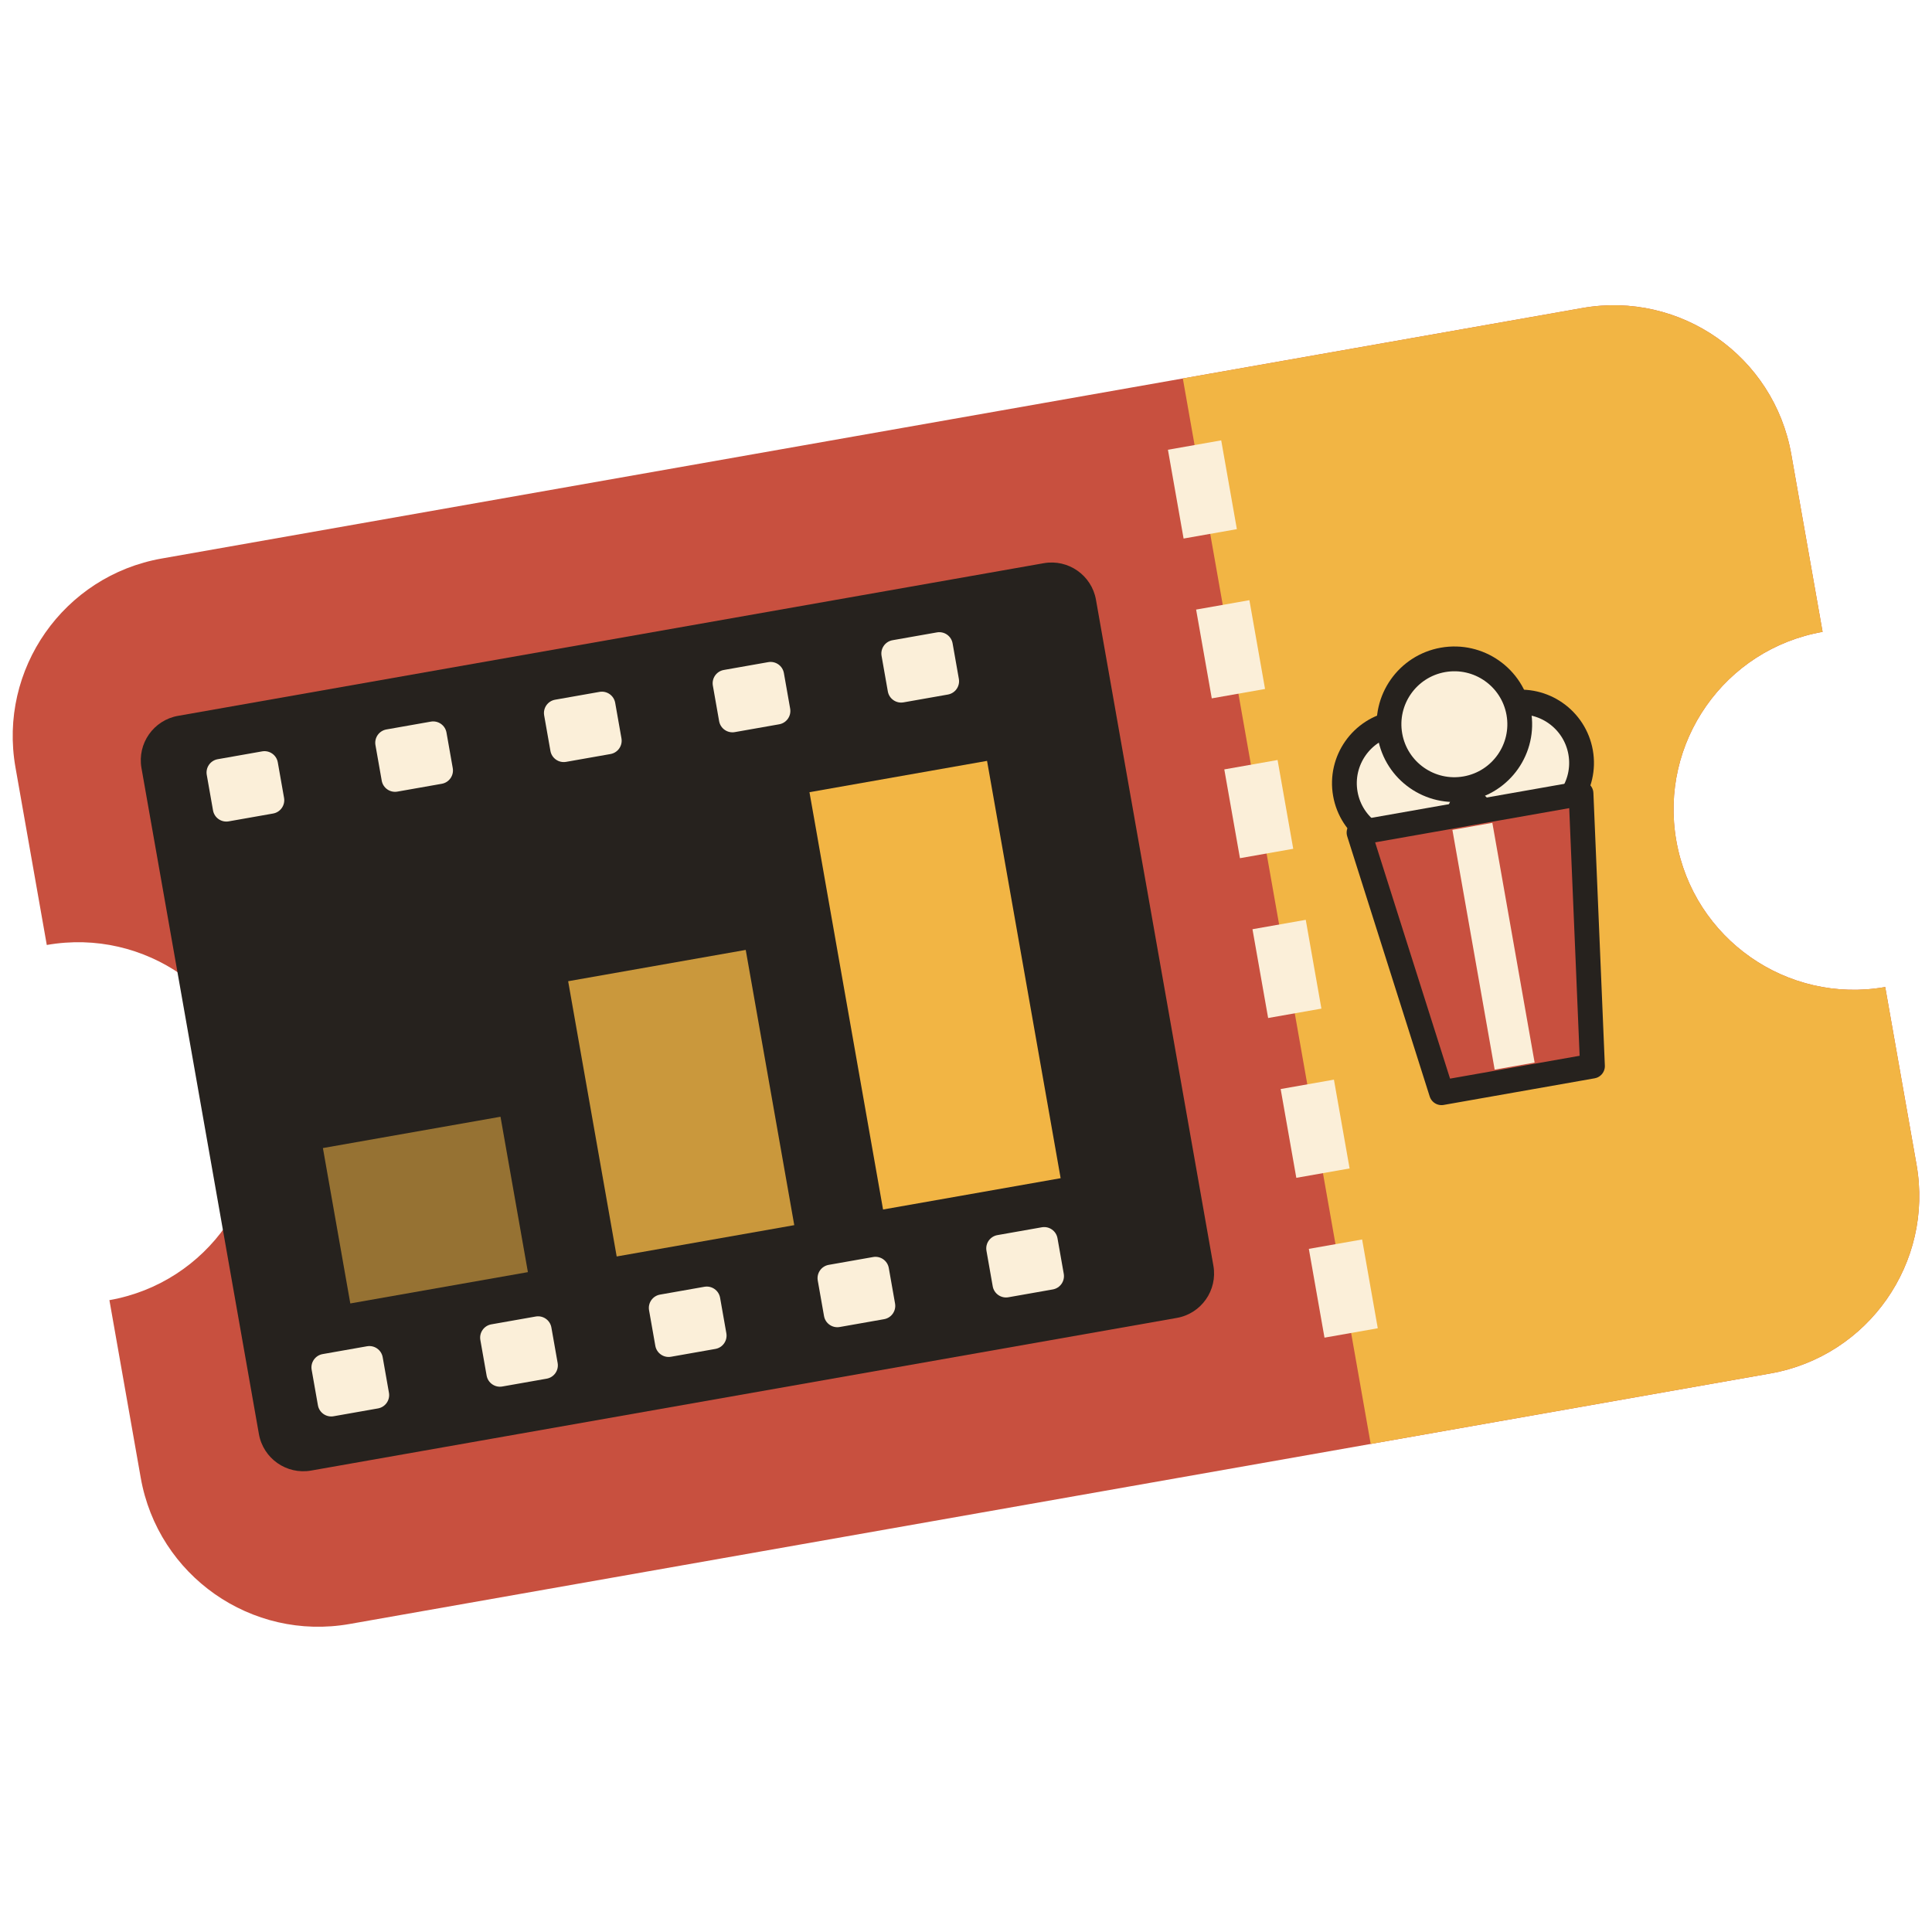
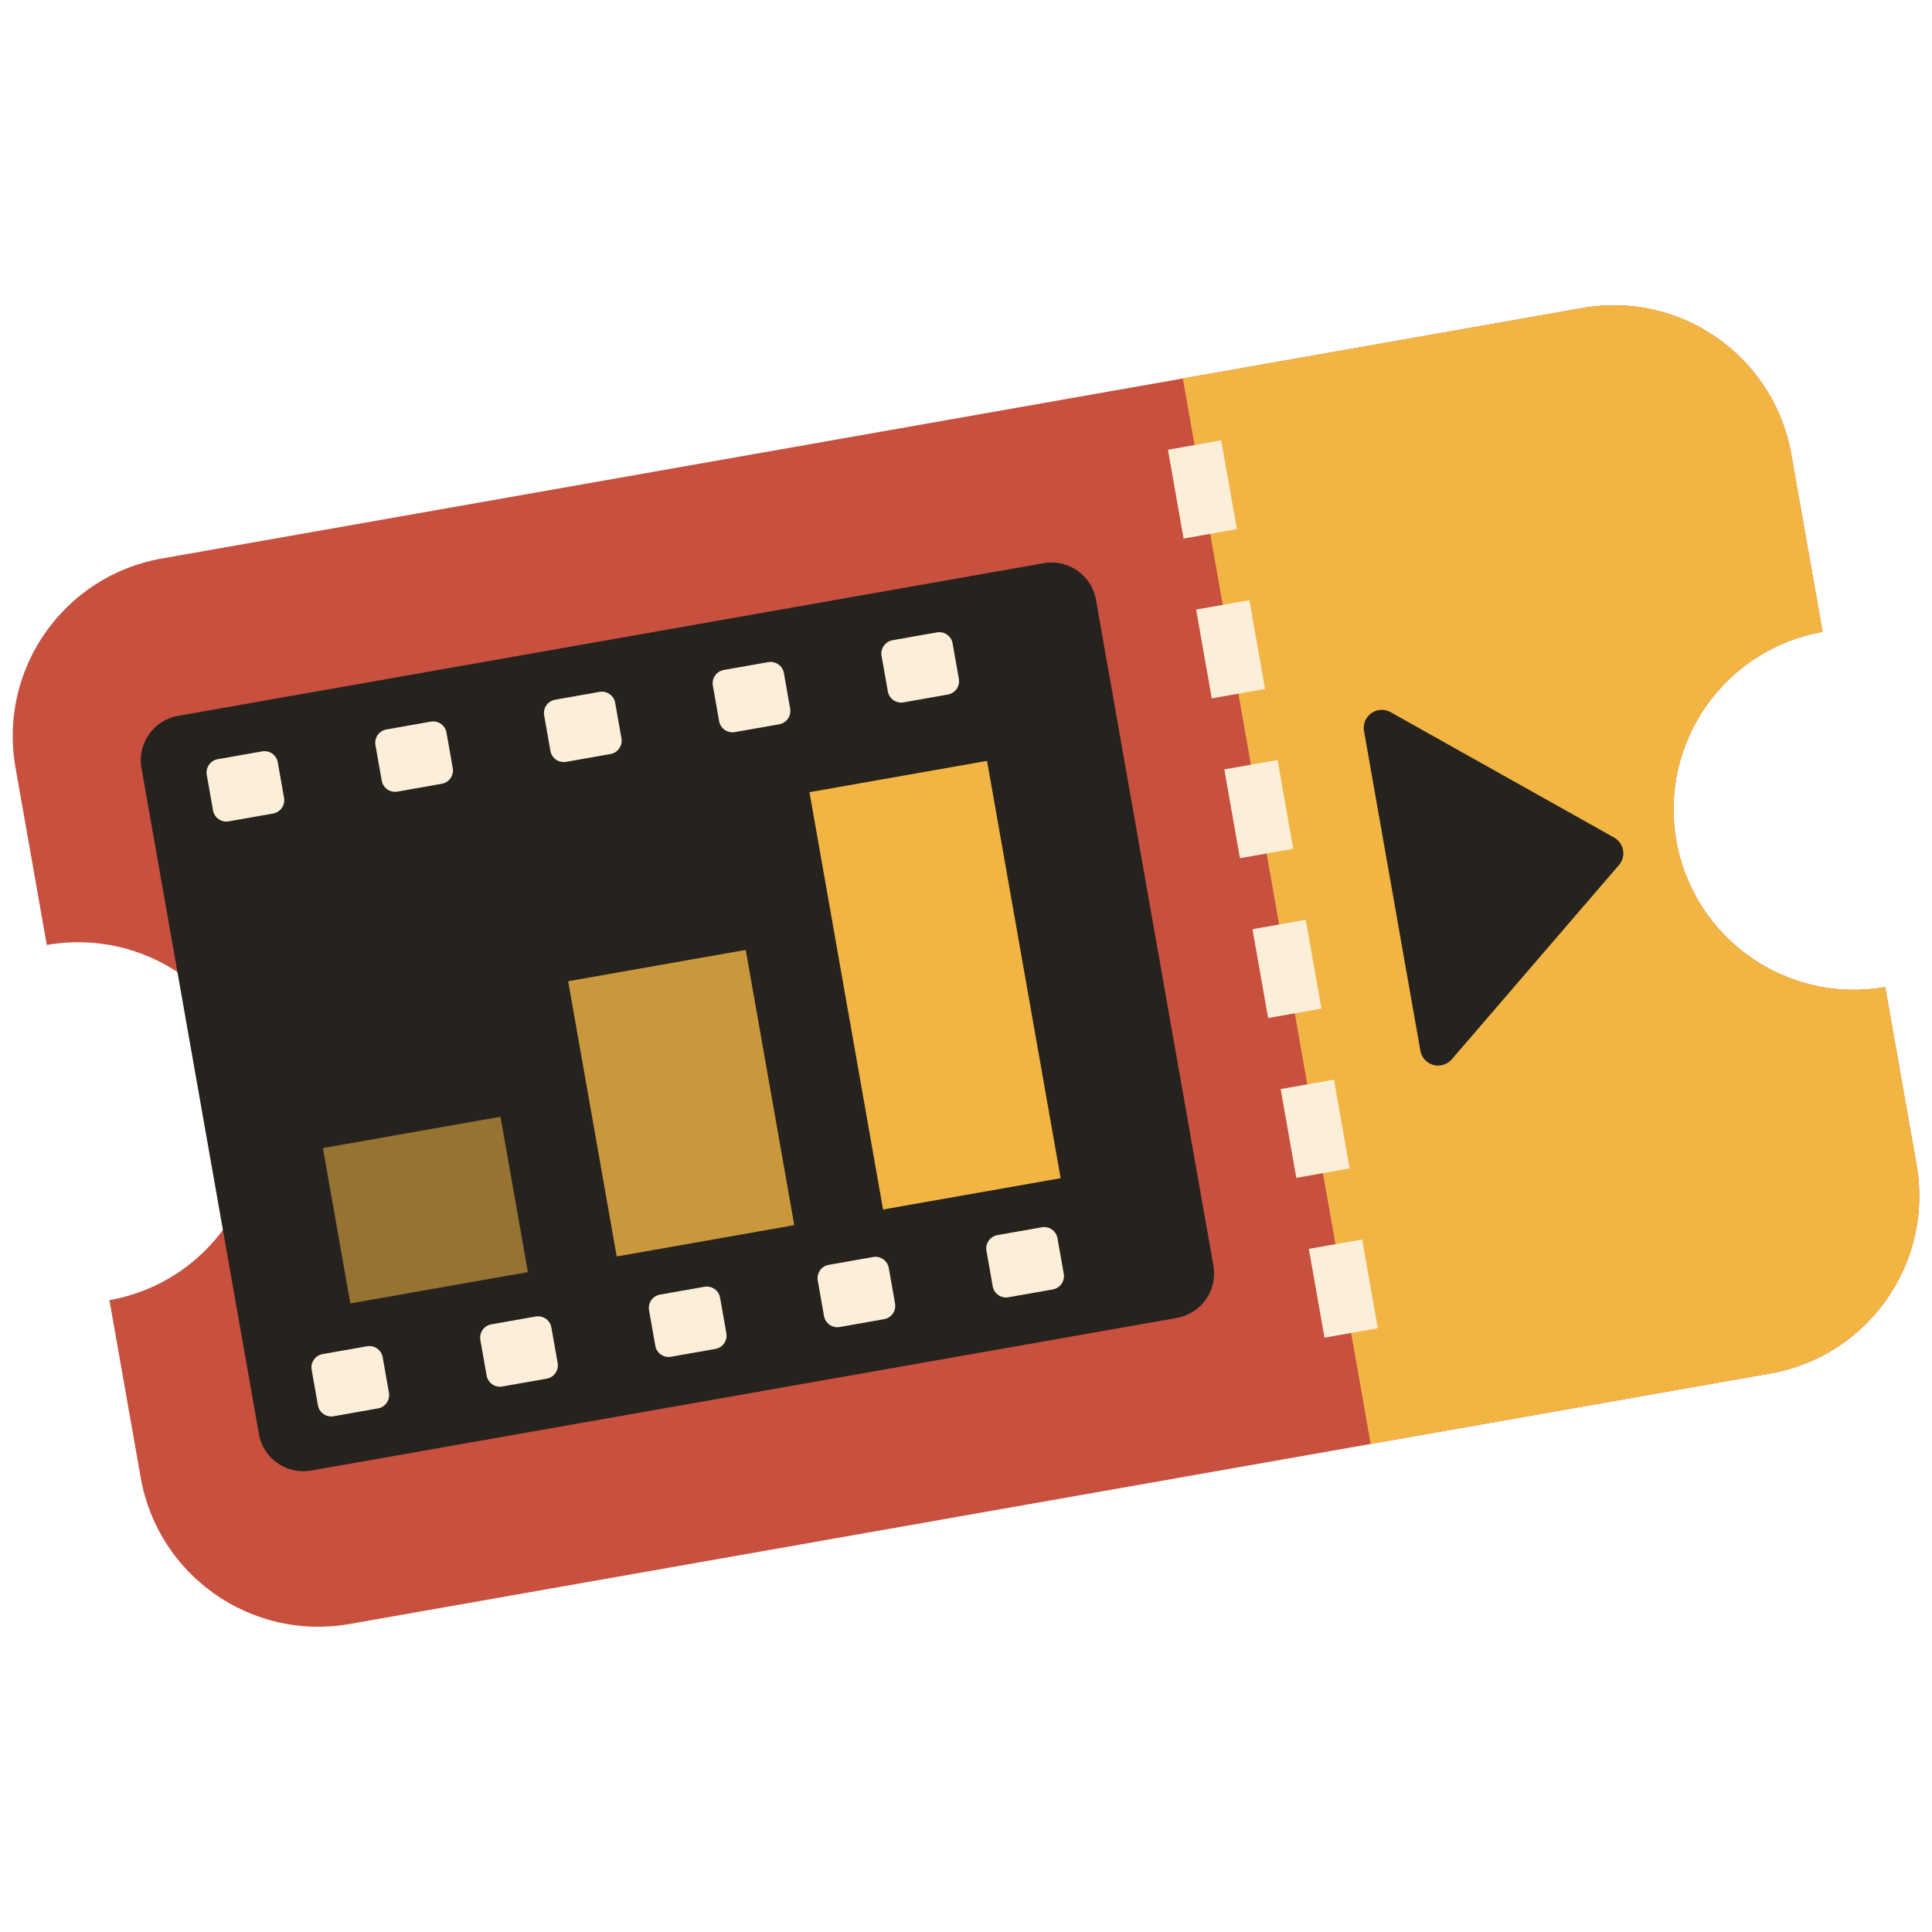
<svg xmlns="http://www.w3.org/2000/svg" viewBox="0 0 48 48" fill="none">
  <defs>
    <path id="pc-ticket" d="M8 12 H40 A4 4 0 0 1 44 16 V20 A4 4 0 0 0 44 28 V32 A4 4 0 0 1 40 36 H8 A4 4 0 0 1 4 32 V28 A4 4 0 0 0 4 20 V16 A4 4 0 0 1 8 12 Z" />
    <clipPath id="pc-clip">
      <use href="#pc-ticket" />
    </clipPath>
  </defs>
  <g transform="translate(24 24) rotate(-10) scale(1.12) translate(-24 -24)">
    <use href="#pc-ticket" fill="#C8503F" />
    <rect x="31" y="12" width="13" height="24" fill="#F2B544" clip-path="url(#pc-clip)" />
    <line x1="31" y1="13.5" x2="31" y2="34.5" stroke="#FBEFD9" stroke-width="1.2" stroke-dasharray="2 1.6" />
    <rect x="6.75" y="15.5" width="21.5" height="17" rx="1" fill="#26221E" />
    <g fill="#FBEFD9">
      <rect x="8.15" y="16.6" width="1.6" height="1.4" rx=".3" />
      <rect x="11.95" y="16.6" width="1.6" height="1.4" rx=".3" />
      <rect x="15.75" y="16.6" width="1.6" height="1.4" rx=".3" />
      <rect x="19.55" y="16.6" width="1.6" height="1.4" rx=".3" />
      <rect x="23.35" y="16.6" width="1.6" height="1.4" rx=".3" />
      <rect x="8.15" y="30" width="1.6" height="1.4" rx=".3" />
      <rect x="11.95" y="30" width="1.6" height="1.4" rx=".3" />
      <rect x="15.75" y="30" width="1.6" height="1.4" rx=".3" />
      <rect x="19.55" y="30" width="1.6" height="1.4" rx=".3" />
      <rect x="23.35" y="30" width="1.6" height="1.4" rx=".3" />
    </g>
    <rect x="9.25" y="25.5" width="4" height="3.5" fill="#F2B544" opacity=".55" />
    <rect x="15.25" y="22.8" width="4" height="6.2" fill="#F2B544" opacity=".8" />
    <rect x="21.25" y="19.6" width="4" height="9.4" fill="#F2B544" />
-     <g stroke="#26221E" stroke-width=".55">
-       <circle cx="34.3" cy="21.7" r="1.35" fill="#FBEFD9" />
-       <circle cx="36.9" cy="21.7" r="1.35" fill="#FBEFD9" />
-       <circle cx="35.6" cy="20.6" r="1.45" fill="#FBEFD9" />
-       <path d="M33.1 22.6 H38.1 L37.3 28.6 H33.9 Z" fill="#C8503F" stroke-linejoin="round" />
-     </g>
-     <path d="M35.6 22.9 V28.3" stroke="#FBEFD9" stroke-width=".9" />
+     <polygon points="34,20.4 38.4,24 34,27.6" fill="#26221E" stroke="#26221E" stroke-width=".8" stroke-linejoin="round" />
  </g>
</svg>
